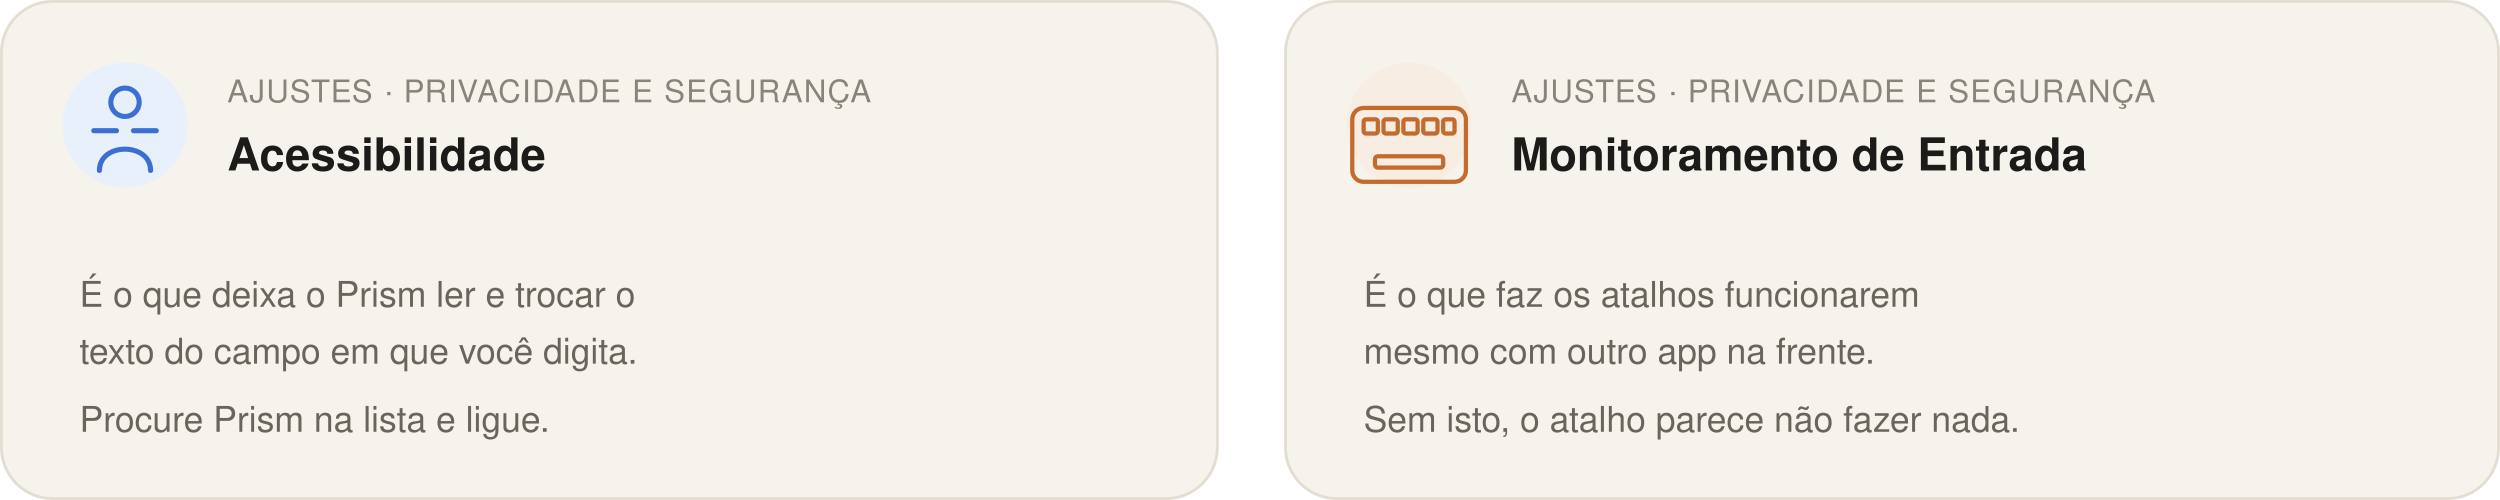
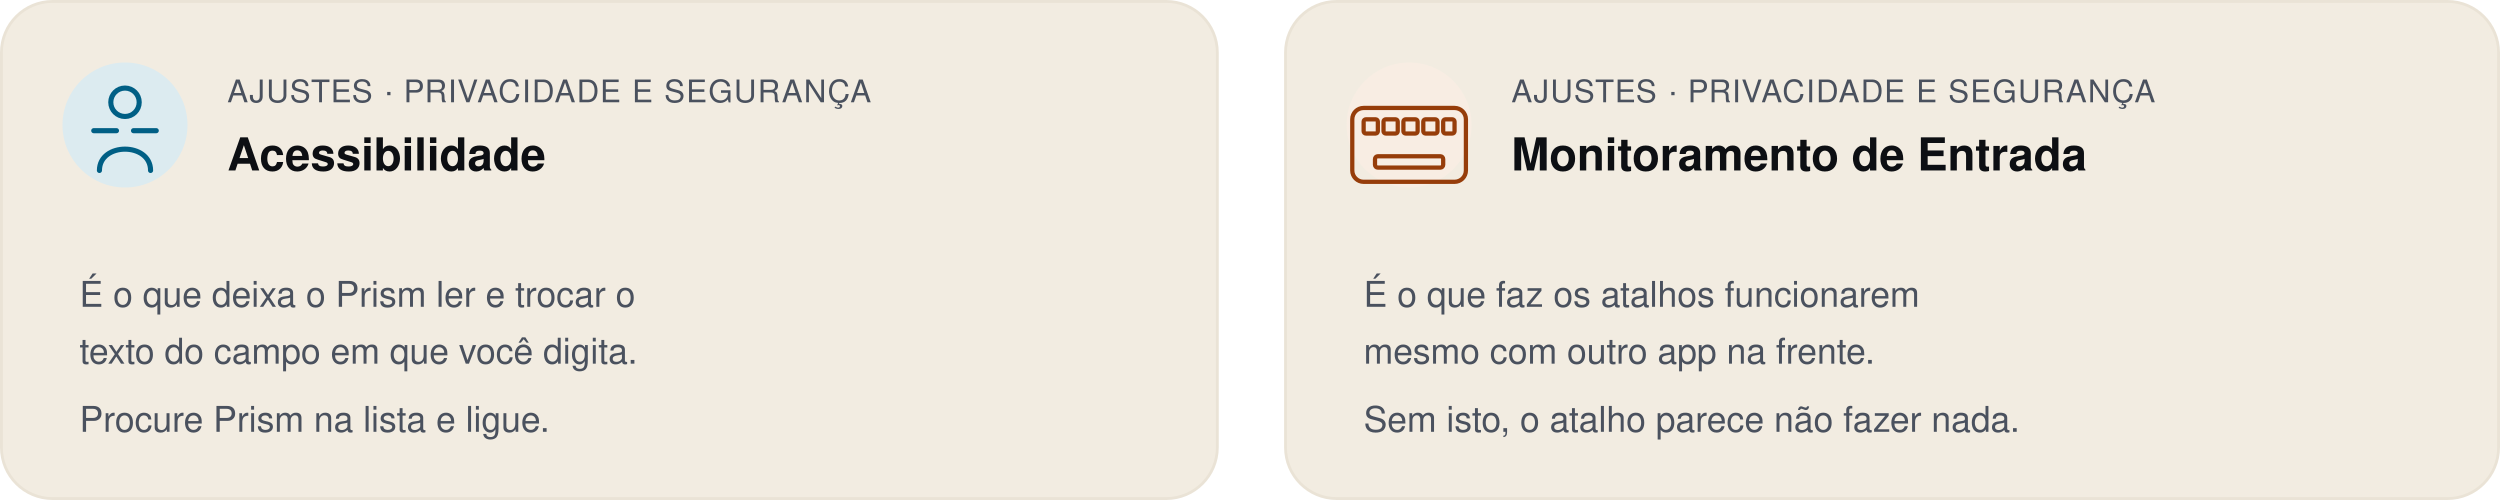
<svg xmlns="http://www.w3.org/2000/svg" width="880" height="176" viewBox="0 0 880 176" role="img" aria-labelledby="title desc">
  <defs>
    <style>
-       .card { fill: #F6F3EC; stroke: #E3DDD2; }
-       .kicker { font: 500 11px -apple-system, BlinkMacSystemFont, "Segoe UI", Helvetica, Arial, sans-serif; fill: #8A837A; letter-spacing: 0.04em; }
-       .title { font: 600 16px -apple-system, BlinkMacSystemFont, "Segoe UI", Helvetica, Arial, sans-serif; fill: #1C1B19; }
-       .sub { font: 400 12.5px -apple-system, BlinkMacSystemFont, "Segoe UI", Helvetica, Arial, sans-serif; fill: #6A645C; }
+       .card { fill: #F2ECE1; stroke: #EAE3D6; }
+       .kicker { font: 500 11px -apple-system, BlinkMacSystemFont, "Segoe UI", Helvetica, Arial, sans-serif; fill: #4A515E; letter-spacing: 0.04em; }
+       .title { font: 600 16px -apple-system, BlinkMacSystemFont, "Segoe UI", Helvetica, Arial, sans-serif; fill: #0D0F13; }
+       .sub { font: 400 12.5px -apple-system, BlinkMacSystemFont, "Segoe UI", Helvetica, Arial, sans-serif; fill: #4A515E; }
    </style>
  </defs>
  <rect x="0.5" y="0.5" width="428" height="175" rx="18" class="card" />
-   <circle cx="44" cy="44" r="22" fill="#E8F0FC" />
-   <g transform="translate(33, 28)" fill="none" stroke="#3B6FD4" stroke-width="1.8" stroke-linecap="round">
+   <circle cx="44" cy="44" r="22" fill="#DCEBF0" />
+   <g transform="translate(33, 28)" fill="none" stroke="#005F85" stroke-width="1.8" stroke-linecap="round">
    <circle cx="11" cy="8" r="5" />
    <path d="M2 32 C2 22 20 22 20 32" />
    <path d="M0 18 H8 M14 18 H22" />
  </g>
  <text x="80" y="36" class="kicker">AJUSTES  ·  PRIVACIDADE E SEGURANÇA</text>
  <text x="80" y="60" class="title">Acessibilidade</text>
  <text x="28" y="108" class="sub">É o que deixa o Prism ler e trocar o</text>
  <text x="28" y="128" class="sub">texto do campo em que você digita.</text>
  <text x="28" y="152" class="sub">Procure Prism na lista e ligue.</text>
  <rect x="452.5" y="0.5" width="427" height="175" rx="18" class="card" />
  <circle cx="496" cy="44" r="22" fill="#F8EDE3" />
-   <g transform="translate(476, 30)" fill="none" stroke="#C46A2D" stroke-width="1.5" stroke-linejoin="round">
+   <g transform="translate(476, 30)" fill="none" stroke="#963D0A" stroke-width="1.5" stroke-linejoin="round">
    <rect x="0" y="8" width="40" height="26" rx="4" />
    <rect x="4" y="12" width="5" height="5" rx="0.8" />
    <rect x="11" y="12" width="5" height="5" rx="0.8" />
    <rect x="18" y="12" width="5" height="5" rx="0.8" />
    <rect x="25" y="12" width="5" height="5" rx="0.8" />
    <rect x="32" y="12" width="4" height="5" rx="0.8" />
    <rect x="8" y="25" width="24" height="4" rx="1" />
  </g>
  <text x="532" y="36" class="kicker">AJUSTES  ·  PRIVACIDADE E SEGURANÇA</text>
  <text x="532" y="60" class="title">Monitoramento de Entrada</text>
  <text x="480" y="108" class="sub">É o que faz os atalhos funcionarem</text>
  <text x="480" y="128" class="sub">mesmo com outro app na frente.</text>
  <text x="480" y="152" class="sub">Sem isto, o atalho parece não fazer nada.</text>
</svg>
